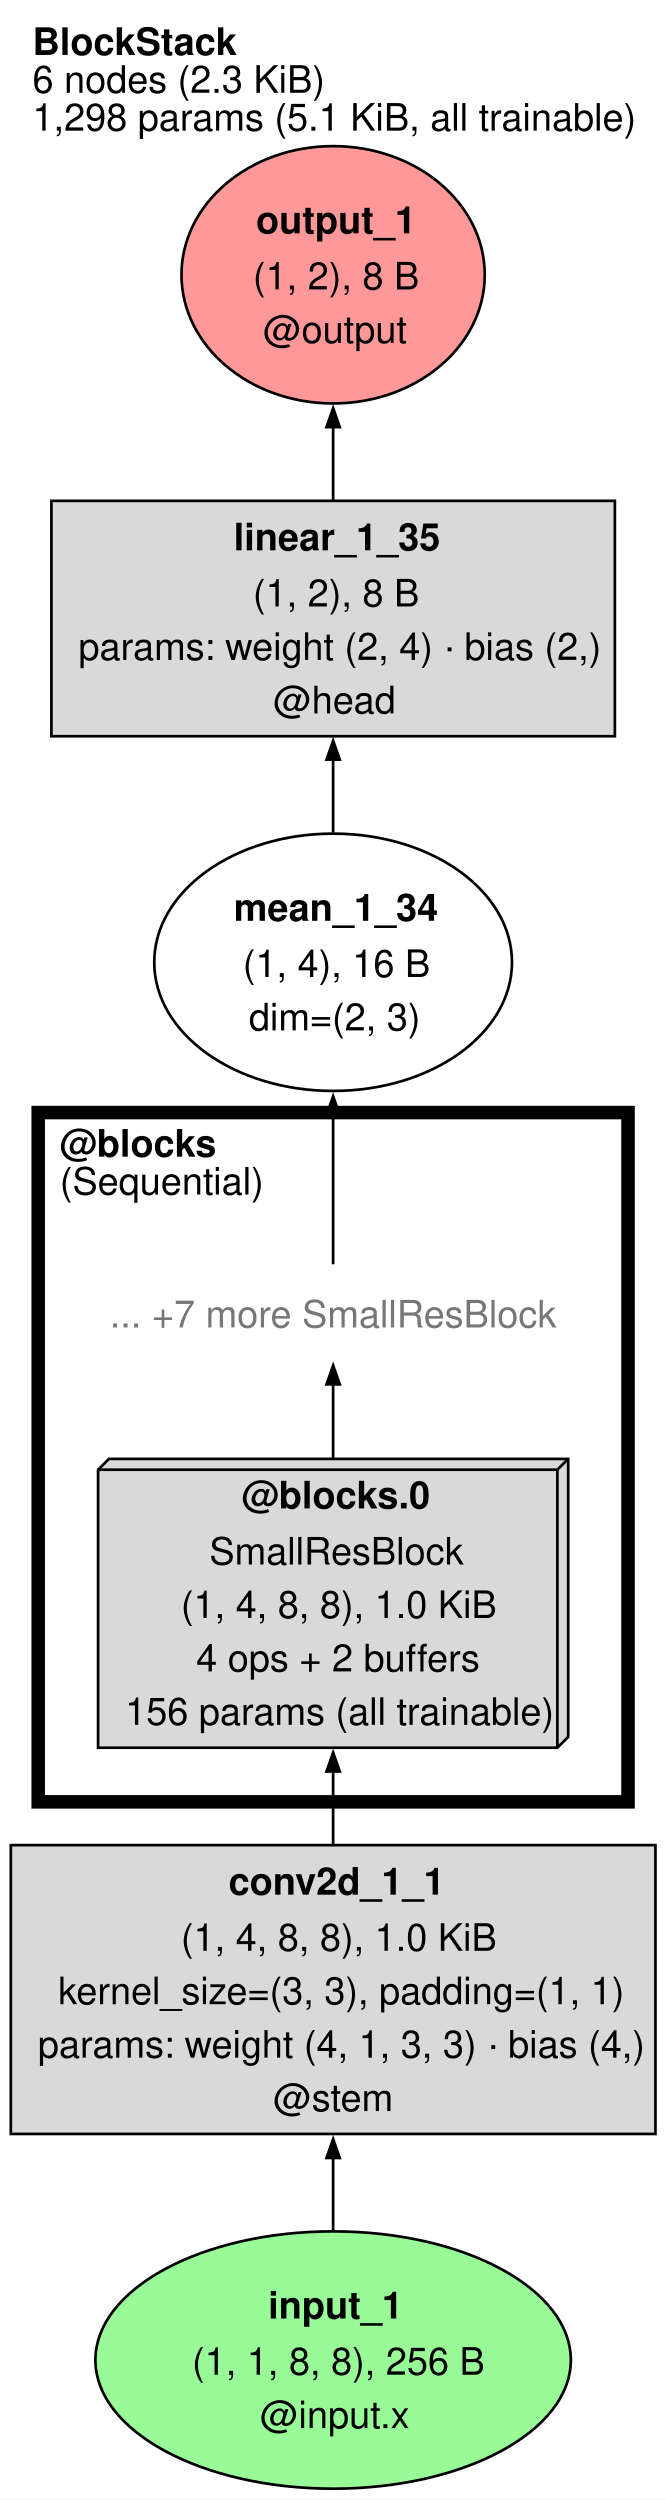
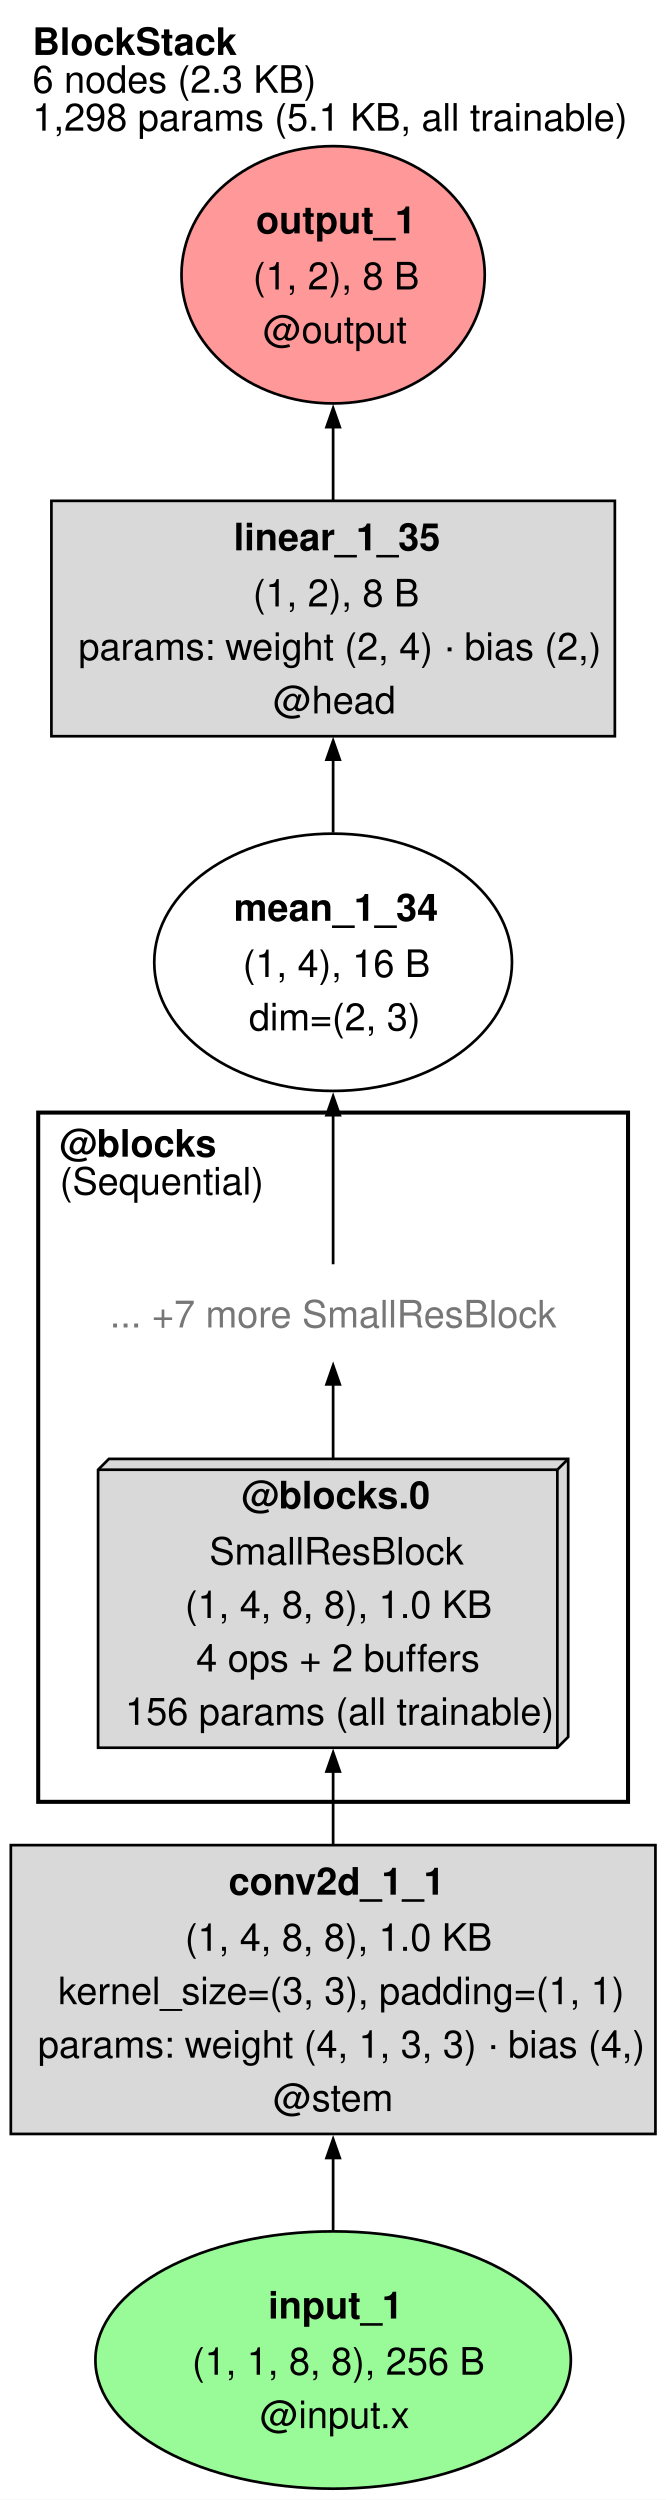
<svg xmlns="http://www.w3.org/2000/svg" width="246pt" height="924pt" viewBox="0.00 0.00 246.00 924.00">
  <g id="graph0" class="graph" transform="scale(1 1) rotate(0) translate(4 919.82)">
    <polygon fill="white" stroke="none" points="-4,4 -4,-919.82 242.25,-919.82 242.25,4 -4,4" />
    <text xml:space="preserve" text-anchor="start" x="8" y="-899.52" font-family="Helvetica,sans-Serif" font-weight="bold" font-size="14.00">BlockStack</text>
-     <text xml:space="preserve" text-anchor="start" x="8" y="-885.52" font-family="Helvetica,sans-Serif" font-size="14.00">6 nodes (2.3 KiB)</text>
-     <text xml:space="preserve" text-anchor="start" x="8" y="-871.52" font-family="Helvetica,sans-Serif" font-size="14.00">1,298 params (5.1 KiB, all trainable)</text>
+     <text xml:space="preserve" text-anchor="start" x="8" y="-885.52" font-family="Helvetica,sans-Serif" font-size="14.00">6 nodes (2.3 KB)</text>
+     <text xml:space="preserve" text-anchor="start" x="8" y="-871.52" font-family="Helvetica,sans-Serif" font-size="14.00">1,298 params (5.1 KB, all trainable)</text>
    <g id="clust2" class="cluster">
-       <polygon fill="white" stroke="black" stroke-width="5" points="10.12,-253.86 10.12,-508.61 228.12,-508.61 228.12,-253.86 10.12,-253.86" />
+       <polygon fill="white" stroke="black" stroke-width="1.5" points="10.12,-253.86 10.12,-508.61 228.12,-508.61 228.12,-253.86 10.12,-253.86" />
      <text xml:space="preserve" text-anchor="start" x="18.12" y="-492.31" font-family="Helvetica,sans-Serif" font-weight="bold" font-size="14.00">@blocks</text>
      <text xml:space="preserve" text-anchor="start" x="18.12" y="-478.31" font-family="Helvetica,sans-Serif" font-size="14.00">(Sequential)</text>
    </g>
    <g id="node1" class="node">
      <ellipse fill="#98fb98" stroke="black" cx="119.12" cy="-47.55" rx="87.86" ry="47.55" />
      <text xml:space="preserve" text-anchor="start" x="95.12" y="-62.88" font-family="Helvetica,sans-Serif" font-weight="bold" font-size="14.00">input_1</text>
      <text xml:space="preserve" text-anchor="start" x="67" y="-42.13" font-family="Helvetica,sans-Serif" font-size="14.00">(1, 1, 8, 8), 256 B</text>
      <text xml:space="preserve" text-anchor="start" x="92.12" y="-22.38" font-family="Helvetica,sans-Serif" font-size="14.00">@input.x</text>
    </g>
    <g id="node2" class="node">
      <polygon fill="#d9d9d9" stroke="black" points="238.25,-237.86 0,-237.86 0,-131.11 238.25,-131.11 238.25,-237.86" />
      <text xml:space="preserve" text-anchor="start" x="80.5" y="-219.56" font-family="Helvetica,sans-Serif" font-weight="bold" font-size="14.00">conv2d_1_1</text>
-       <text xml:space="preserve" text-anchor="start" x="62.88" y="-198.81" font-family="Helvetica,sans-Serif" font-size="14.00">(1, 4, 8, 8), 1.0 KiB</text>
+       <text xml:space="preserve" text-anchor="start" x="64.38" y="-198.81" font-family="Helvetica,sans-Serif" font-size="14.00">(1, 4, 8, 8), 1.0 KB</text>
      <text xml:space="preserve" text-anchor="start" x="17.5" y="-179.06" font-family="Helvetica,sans-Serif" font-size="14.00">kernel_size=(3, 3), padding=(1, 1)</text>
      <text xml:space="preserve" text-anchor="start" x="10" y="-159.31" font-family="Helvetica,sans-Serif" font-size="14.00">params: weight (4, 1, 3, 3) · bias (4,)</text>
      <text xml:space="preserve" text-anchor="start" x="97" y="-139.56" font-family="Helvetica,sans-Serif" font-size="14.00">@stem</text>
    </g>
    <g id="edge1" class="edge">
      <path fill="none" stroke="black" d="M119.12,-95.37C119.12,-104.11 119.12,-113.36 119.12,-122.46" />
      <polygon fill="black" stroke="black" points="116.68,-122.23 119.13,-129.23 121.58,-122.23 116.68,-122.23" />
    </g>
    <g id="node3" class="node">
      <polygon fill="#d9d9d9" stroke="black" points="206,-380.61 36.25,-380.61 32.25,-376.61 32.25,-273.86 202,-273.86 206,-277.86 206,-380.61" />
      <polyline fill="none" stroke="black" points="202,-376.61 32.25,-376.61" />
      <polyline fill="none" stroke="black" points="202,-376.61 202,-273.86" />
      <polyline fill="none" stroke="black" points="202,-376.61 206,-380.61" />
      <text xml:space="preserve" text-anchor="start" x="85.38" y="-362.31" font-family="Helvetica,sans-Serif" font-weight="bold" font-size="14.00">@blocks.0</text>
      <text xml:space="preserve" text-anchor="start" x="73.38" y="-341.56" font-family="Helvetica,sans-Serif" font-size="14.00">SmallResBlock</text>
-       <text xml:space="preserve" text-anchor="start" x="62.88" y="-321.81" font-family="Helvetica,sans-Serif" font-size="14.00">(1, 4, 8, 8), 1.0 KiB</text>
+       <text xml:space="preserve" text-anchor="start" x="64.38" y="-321.81" font-family="Helvetica,sans-Serif" font-size="14.00">(1, 4, 8, 8), 1.0 KB</text>
      <text xml:space="preserve" text-anchor="start" x="68.5" y="-302.06" font-family="Helvetica,sans-Serif" font-size="14.00">4 ops + 2 buffers</text>
      <text xml:space="preserve" text-anchor="start" x="42.25" y="-282.31" font-family="Helvetica,sans-Serif" font-size="14.00">156 params (all trainable)</text>
    </g>
    <g id="edge2" class="edge">
      <path fill="none" stroke="black" d="M119.12,-238.29C119.12,-247.04 119.12,-256.18 119.12,-265.11" />
      <polygon fill="black" stroke="black" points="116.68,-265.08 119.13,-272.08 121.58,-265.08 116.68,-265.08" />
    </g>
    <g id="node4" class="node">
      <text xml:space="preserve" text-anchor="middle" x="119.12" y="-429.18" font-family="Helvetica,sans-Serif" font-size="14.00" fill="#777777">... +7 more SmallResBlock</text>
    </g>
    <g id="edge6" class="edge">
      <path fill="none" stroke="black" d="M119.12,-380.92C119.12,-390.44 119.12,-399.96 119.12,-408.24" />
      <polygon fill="black" stroke="black" points="116.68,-408.16 119.13,-415.16 121.58,-408.16 116.68,-408.16" />
    </g>
    <g id="node5" class="node">
      <ellipse fill="white" stroke="black" cx="119.12" cy="-564.16" rx="66.11" ry="47.55" />
      <text xml:space="preserve" text-anchor="start" x="82.38" y="-579.48" font-family="Helvetica,sans-Serif" font-weight="bold" font-size="14.00">mean_1_34</text>
      <text xml:space="preserve" text-anchor="start" x="85.75" y="-558.73" font-family="Helvetica,sans-Serif" font-size="14.00">(1, 4), 16 B</text>
      <text xml:space="preserve" text-anchor="start" x="88" y="-538.98" font-family="Helvetica,sans-Serif" font-size="14.00">dim=(2, 3)</text>
    </g>
    <g id="edge3" class="edge">
      <path fill="none" stroke="black" d="M119.12,-452.54C119.12,-466.72 119.12,-487.76 119.12,-507.71" />
      <polygon fill="black" stroke="black" points="116.68,-507.65 119.13,-514.65 121.58,-507.65 116.68,-507.65" />
    </g>
    <g id="node6" class="node">
      <polygon fill="#d9d9d9" stroke="black" points="223.25,-734.71 15,-734.71 15,-647.71 223.25,-647.71 223.25,-734.71" />
      <text xml:space="preserve" text-anchor="start" x="82.38" y="-716.41" font-family="Helvetica,sans-Serif" font-weight="bold" font-size="14.00">linear_1_35</text>
      <text xml:space="preserve" text-anchor="start" x="89.5" y="-695.66" font-family="Helvetica,sans-Serif" font-size="14.00">(1, 2), 8 B</text>
      <text xml:space="preserve" text-anchor="start" x="25" y="-675.91" font-family="Helvetica,sans-Serif" font-size="14.00">params: weight (2, 4) · bias (2,)</text>
      <text xml:space="preserve" text-anchor="start" x="97" y="-656.16" font-family="Helvetica,sans-Serif" font-size="14.00">@head</text>
    </g>
    <g id="edge4" class="edge">
      <path fill="none" stroke="black" d="M119.12,-612.08C119.12,-620.9 119.12,-630.17 119.12,-639.11" />
      <polygon fill="black" stroke="black" points="116.68,-639.05 119.13,-646.05 121.58,-639.05 116.68,-639.05" />
    </g>
    <g id="node7" class="node">
      <ellipse fill="#ff9999" stroke="black" cx="119.12" cy="-818.26" rx="56.04" ry="47.55" />
      <text xml:space="preserve" text-anchor="start" x="90.62" y="-833.59" font-family="Helvetica,sans-Serif" font-weight="bold" font-size="14.00">output_1</text>
      <text xml:space="preserve" text-anchor="start" x="89.5" y="-812.84" font-family="Helvetica,sans-Serif" font-size="14.00">(1, 2), 8 B</text>
      <text xml:space="preserve" text-anchor="start" x="93.25" y="-793.09" font-family="Helvetica,sans-Serif" font-size="14.00">@output</text>
    </g>
    <g id="edge5" class="edge">
      <path fill="none" stroke="black" d="M119.12,-734.9C119.12,-743.67 119.12,-753.03 119.12,-762.17" />
      <polygon fill="black" stroke="black" points="116.68,-761.97 119.13,-768.97 121.58,-761.97 116.68,-761.97" />
    </g>
  </g>
</svg>
